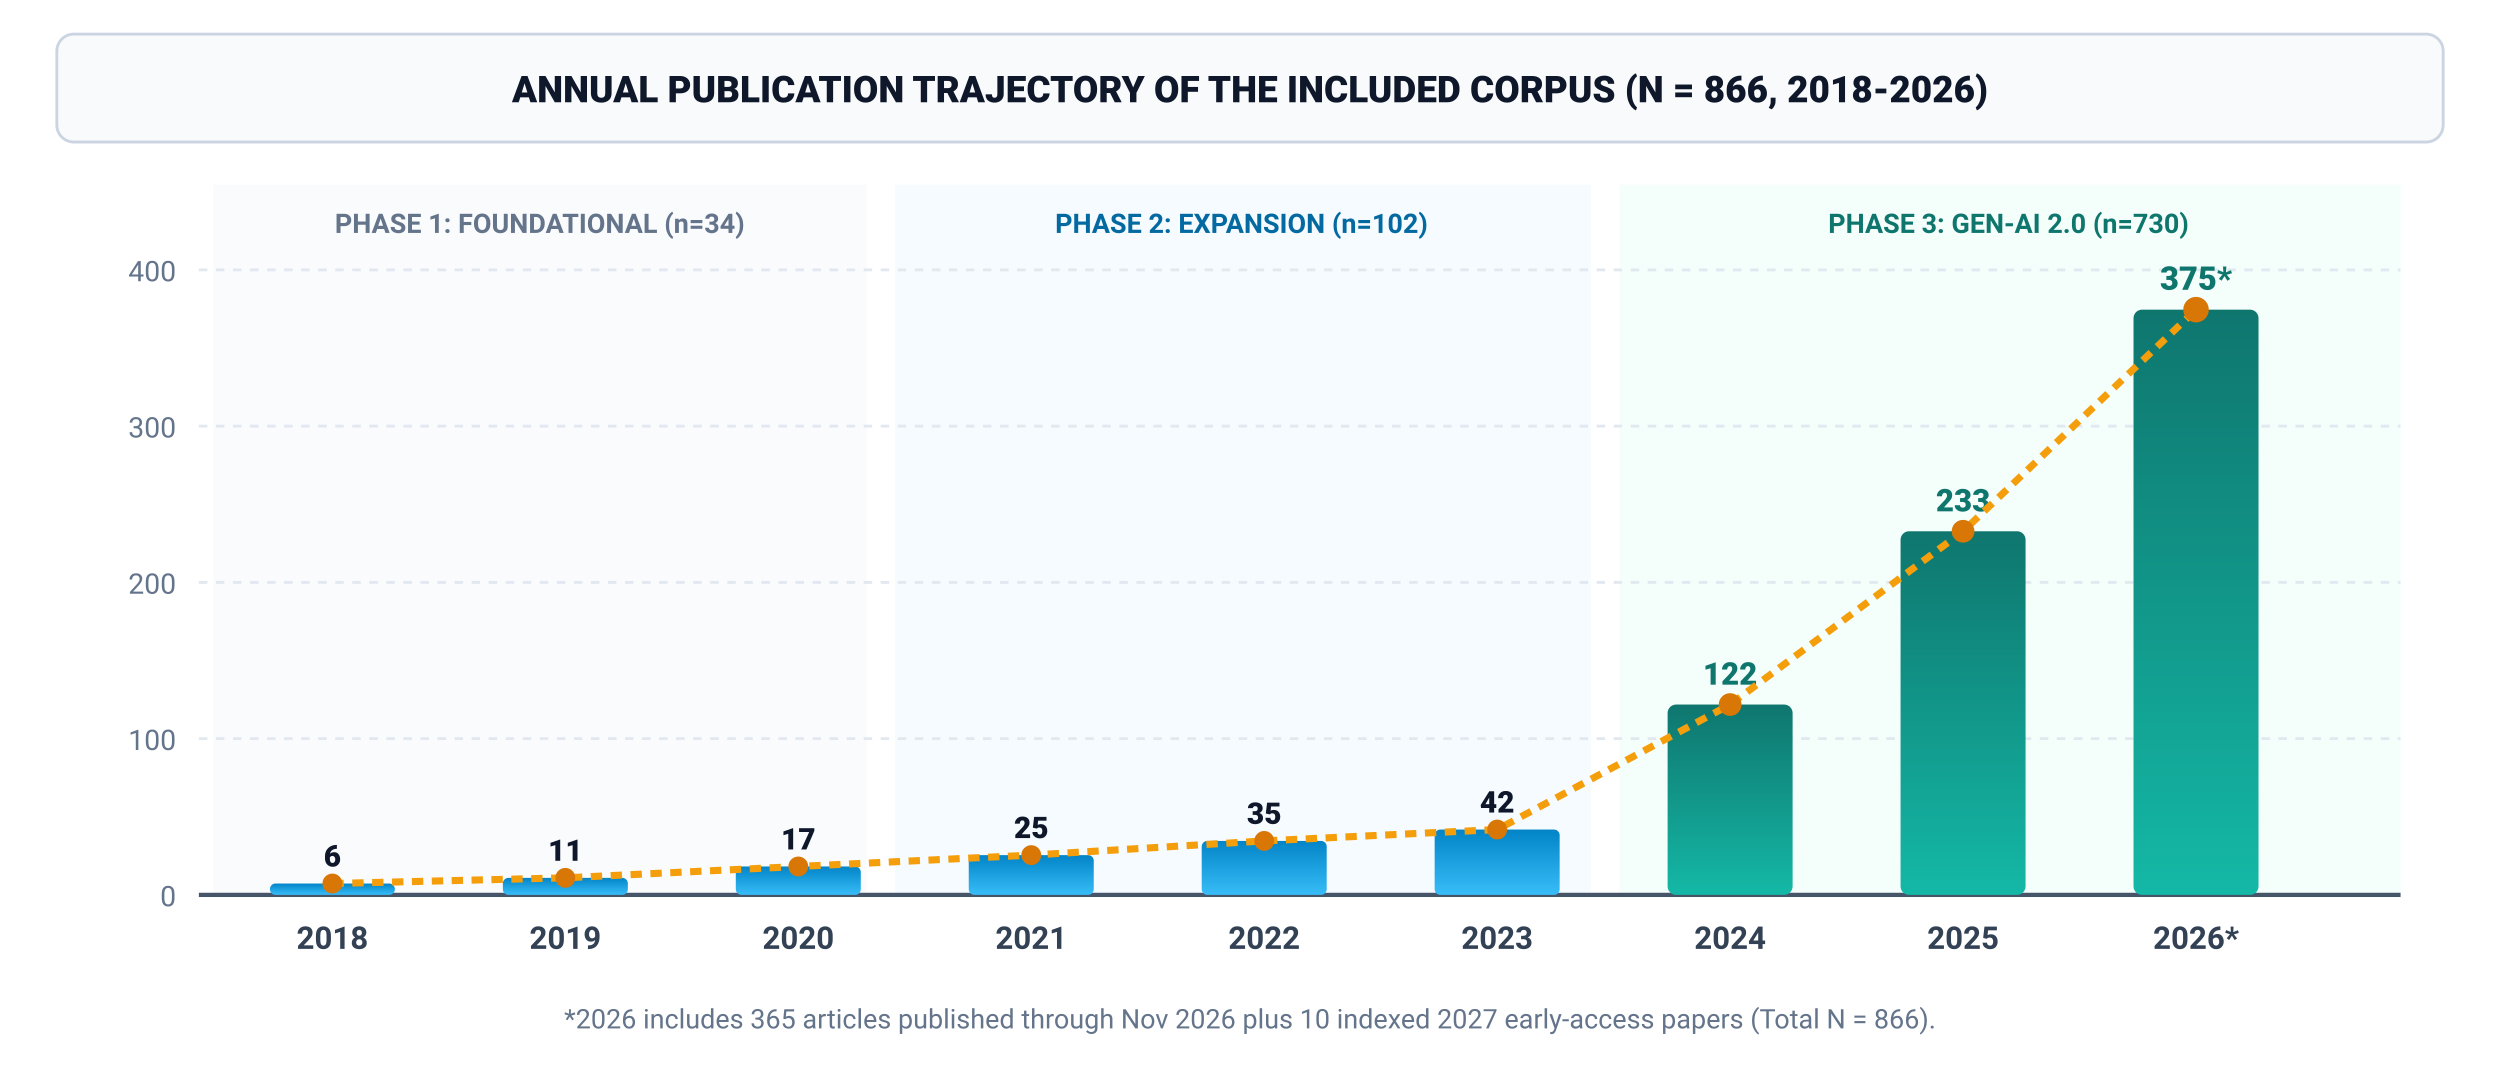
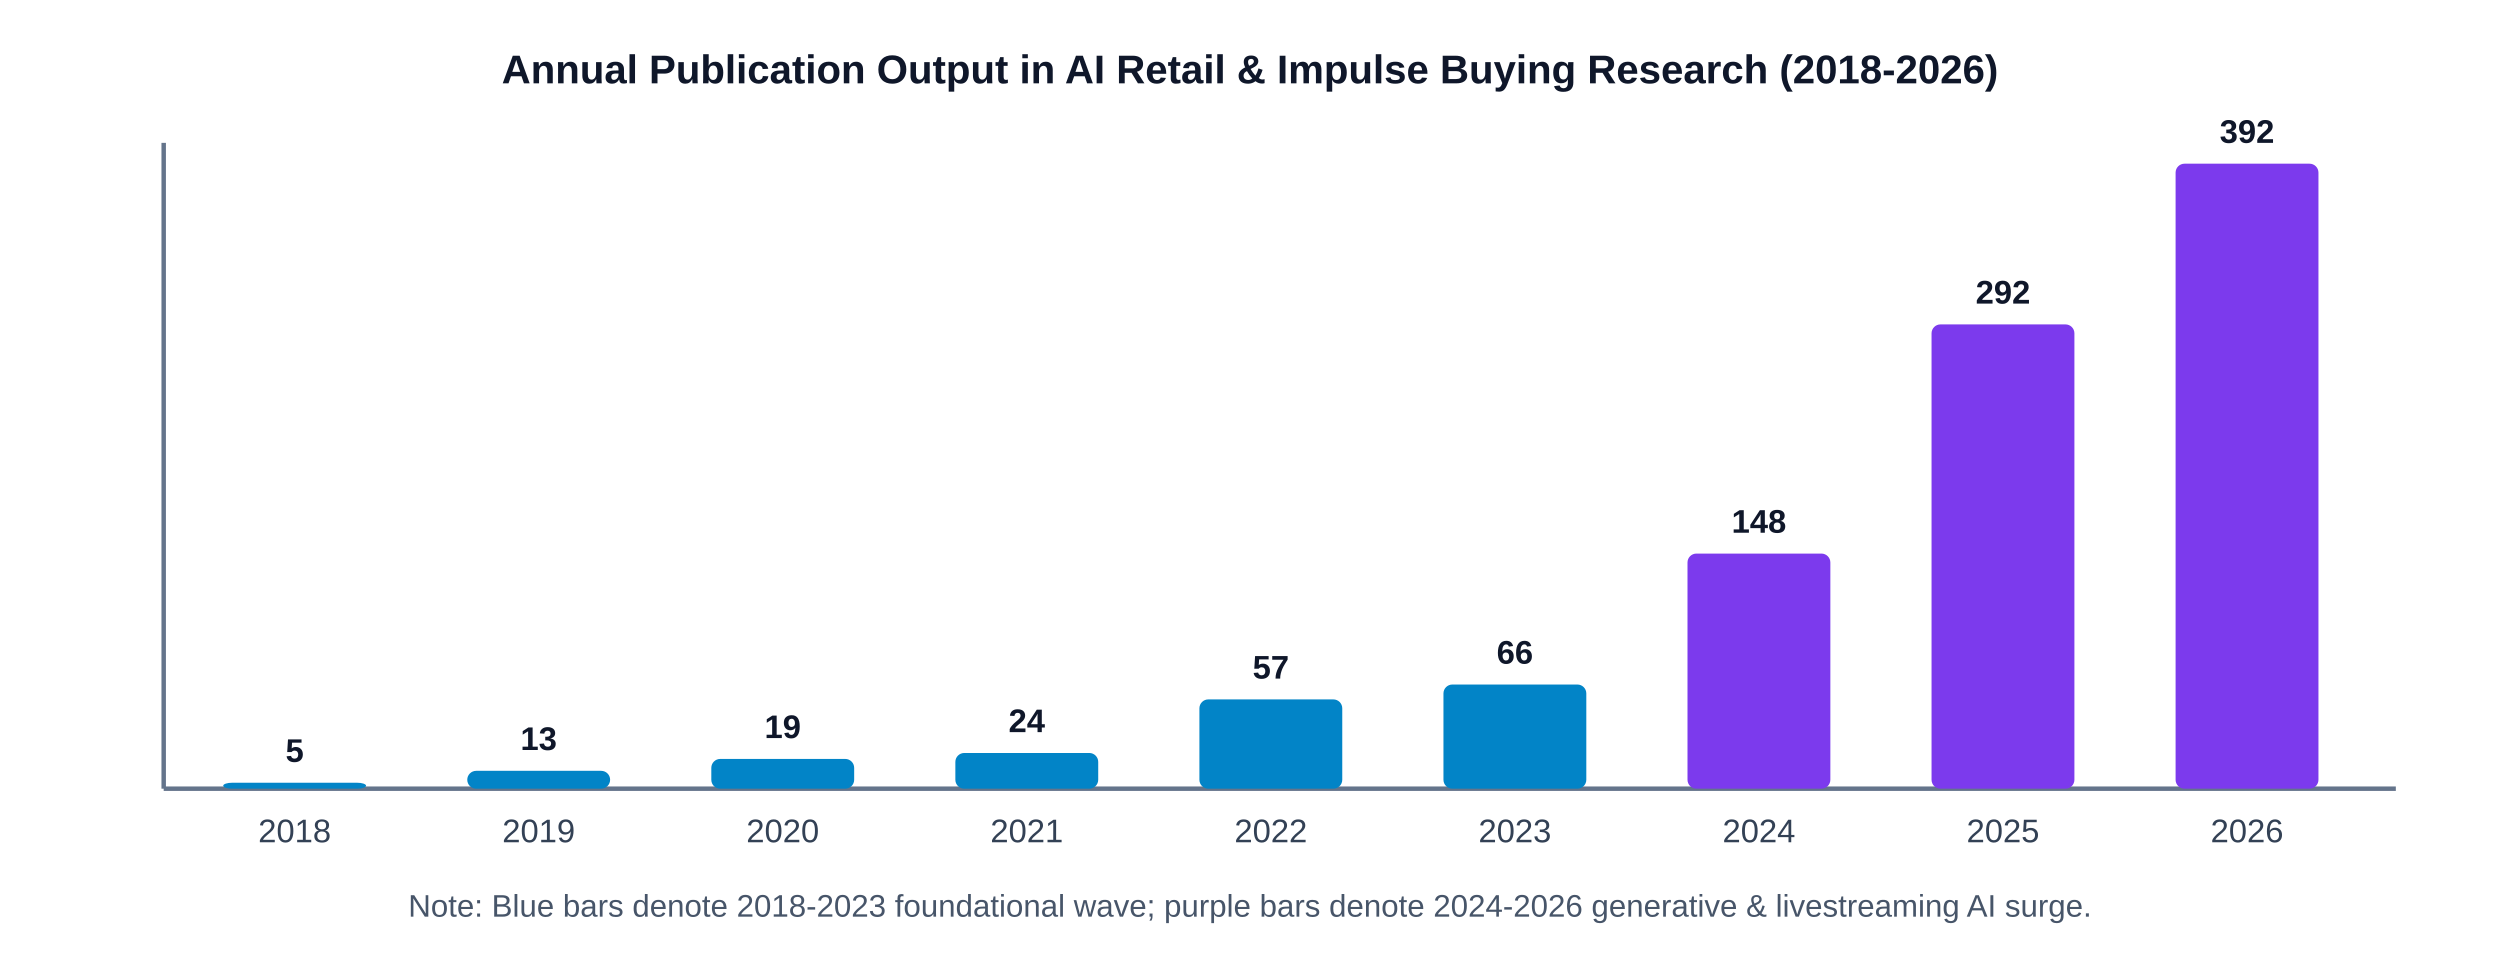
- <svg xmlns="http://www.w3.org/2000/svg" viewBox="0 0 880 380" width="100%" height="auto" style="font-family:'Plus Jakarta Sans',-apple-system,BlinkMacSystemFont,Segoe UI,Roboto,sans-serif; background:#ffffff;">
-   <defs>
-     <linearGradient id="barGrad" x1="0" y1="0" x2="0" y2="1">
-       <stop offset="0%" stop-color="#0284c7" />
-       <stop offset="100%" stop-color="#38bdf8" />
-     </linearGradient>
-     <linearGradient id="barGen2" x1="0" y1="0" x2="0" y2="1">
-       <stop offset="0%" stop-color="#0f766e" />
-       <stop offset="100%" stop-color="#14b8a6" />
-     </linearGradient>
-   </defs>
-   <rect x="20" y="12" width="840" height="38" rx="6" fill="#f8fafc" stroke="#cbd5e1" stroke-width="1" />
-   <text x="440" y="36" text-anchor="middle" font-size="13" font-weight="800" fill="#0f172a">ANNUAL PUBLICATION TRAJECTORY OF THE INCLUDED CORPUS (N = 866, 2018-2026)</text>
-   <rect x="75" y="65" width="230" height="250" fill="#f8fafc" opacity="0.7" />
-   <text x="190" y="82" text-anchor="middle" font-size="9.5" font-weight="700" fill="#64748b">PHASE 1: FOUNDATIONAL (n=34)</text>
-   <rect x="315" y="65" width="245" height="250" fill="#f0f9ff" opacity="0.6" />
-   <text x="437" y="82" text-anchor="middle" font-size="9.5" font-weight="700" fill="#0369a1">PHASE 2: EXPANSION (n=102)</text>
-   <rect x="570" y="65" width="275" height="250" fill="#f0fdfa" opacity="0.7" />
-   <text x="707" y="82" text-anchor="middle" font-size="9.5" font-weight="700" fill="#0f766e">PHASE 3: GEN-AI 2.0 (n=730)</text>
-   <line x1="70" y1="315" x2="845" y2="315" stroke="#475569" stroke-width="1.5" />
-   <line x1="70" y1="260" x2="845" y2="260" stroke="#e2e8f0" stroke-width="1" stroke-dasharray="3,3" />
-   <text x="62" y="264" text-anchor="end" font-size="10" fill="#64748b">100</text>
-   <line x1="70" y1="205" x2="845" y2="205" stroke="#e2e8f0" stroke-width="1" stroke-dasharray="3,3" />
-   <text x="62" y="209" text-anchor="end" font-size="10" fill="#64748b">200</text>
-   <line x1="70" y1="150" x2="845" y2="150" stroke="#e2e8f0" stroke-width="1" stroke-dasharray="3,3" />
-   <text x="62" y="154" text-anchor="end" font-size="10" fill="#64748b">300</text>
-   <line x1="70" y1="95" x2="845" y2="95" stroke="#e2e8f0" stroke-width="1" stroke-dasharray="3,3" />
-   <text x="62" y="99" text-anchor="end" font-size="10" fill="#64748b">400</text>
-   <text x="62" y="319" text-anchor="end" font-size="10" fill="#64748b">0</text>
-   <rect x="95" y="311" width="44" height="4" rx="2" fill="url(#barGrad)" />
-   <text x="117" y="305" text-anchor="middle" font-size="10.5" font-weight="800" fill="#0f172a">6</text>
-   <text x="117" y="334" text-anchor="middle" font-size="11" font-weight="700" fill="#334155">2018</text>
-   <rect x="177" y="309" width="44" height="6" rx="2" fill="url(#barGrad)" />
-   <text x="199" y="303" text-anchor="middle" font-size="10.5" font-weight="800" fill="#0f172a">11</text>
-   <text x="199" y="334" text-anchor="middle" font-size="11" font-weight="700" fill="#334155">2019</text>
-   <rect x="259" y="305" width="44" height="10" rx="2" fill="url(#barGrad)" />
-   <text x="281" y="299" text-anchor="middle" font-size="10.5" font-weight="800" fill="#0f172a">17</text>
-   <text x="281" y="334" text-anchor="middle" font-size="11" font-weight="700" fill="#334155">2020</text>
-   <rect x="341" y="301" width="44" height="14" rx="2" fill="url(#barGrad)" />
-   <text x="363" y="295" text-anchor="middle" font-size="10.5" font-weight="800" fill="#0f172a">25</text>
-   <text x="363" y="334" text-anchor="middle" font-size="11" font-weight="700" fill="#334155">2021</text>
-   <rect x="423" y="296" width="44" height="19" rx="2" fill="url(#barGrad)" />
-   <text x="445" y="290" text-anchor="middle" font-size="10.5" font-weight="800" fill="#0f172a">35</text>
-   <text x="445" y="334" text-anchor="middle" font-size="11" font-weight="700" fill="#334155">2022</text>
-   <rect x="505" y="292" width="44" height="23" rx="2" fill="url(#barGrad)" />
-   <text x="527" y="286" text-anchor="middle" font-size="10.5" font-weight="800" fill="#0f172a">42</text>
-   <text x="527" y="334" text-anchor="middle" font-size="11" font-weight="700" fill="#334155">2023</text>
-   <rect x="587" y="248" width="44" height="67" rx="3" fill="url(#barGen2)" />
-   <text x="609" y="241" text-anchor="middle" font-size="11" font-weight="800" fill="#0f766e">122</text>
-   <text x="609" y="334" text-anchor="middle" font-size="11" font-weight="700" fill="#334155">2024</text>
-   <rect x="669" y="187" width="44" height="128" rx="3" fill="url(#barGen2)" />
-   <text x="691" y="180" text-anchor="middle" font-size="11" font-weight="800" fill="#0f766e">233</text>
-   <text x="691" y="334" text-anchor="middle" font-size="11" font-weight="700" fill="#334155">2025</text>
-   <rect x="751" y="109" width="44" height="206" rx="3" fill="url(#barGen2)" />
-   <text x="773" y="102" text-anchor="middle" font-size="11.5" font-weight="800" fill="#0f766e">375*</text>
-   <text x="773" y="334" text-anchor="middle" font-size="11" font-weight="700" fill="#334155">2026*</text>
-   <polyline points="117,311 199,309 281,305 363,301 445,296 527,292 609,248 691,187 773,109" fill="none" stroke="#f59e0b" stroke-width="2.5" stroke-dasharray="4,3" />
-   <circle cx="117" cy="311" r="3.5" fill="#d97706" />
-   <circle cx="199" cy="309" r="3.5" fill="#d97706" />
-   <circle cx="281" cy="305" r="3.5" fill="#d97706" />
-   <circle cx="363" cy="301" r="3.5" fill="#d97706" />
-   <circle cx="445" cy="296" r="3.5" fill="#d97706" />
-   <circle cx="527" cy="292" r="3.5" fill="#d97706" />
-   <circle cx="609" cy="248" r="4" fill="#d97706" />
-   <circle cx="691" cy="187" r="4" fill="#d97706" />
-   <circle cx="773" cy="109" r="4.5" fill="#d97706" />
-   <text x="440" y="362" text-anchor="middle" font-size="9.5" fill="#64748b">*2026 includes 365 articles published through Nov 2026 plus 10 indexed 2027 early-access papers (Total N = 866).</text>
+ <svg xmlns="http://www.w3.org/2000/svg" viewBox="0 0 840 320" width="100%" height="auto" style="font-family: 'Segoe UI', Arial, sans-serif; background:#ffffff;">
+   <text x="420" y="28" text-anchor="middle" font-size="13.5" font-weight="bold" fill="#0f172a">Annual Publication Output in AI Retail &amp; Impulse Buying Research (2018-2026)</text>
+   <line x1="55" y1="265" x2="805" y2="265" stroke="#64748b" stroke-width="1.5" />
+   <line x1="55" y1="48" x2="55" y2="265" stroke="#64748b" stroke-width="1.5" />
+   <rect x="75" y="263" width="48" height="2" rx="3" fill="#0284c7" />
+   <text x="99" y="256" text-anchor="middle" font-size="11" font-weight="bold" fill="#0f172a">5</text>
+   <text x="99" y="283" text-anchor="middle" font-size="11" fill="#334155">2018</text>
+   <rect x="157" y="259" width="48" height="6" rx="3" fill="#0284c7" />
+   <text x="181" y="252" text-anchor="middle" font-size="11" font-weight="bold" fill="#0f172a">13</text>
+   <text x="181" y="283" text-anchor="middle" font-size="11" fill="#334155">2019</text>
+   <rect x="239" y="255" width="48" height="10" rx="3" fill="#0284c7" />
+   <text x="263" y="248" text-anchor="middle" font-size="11" font-weight="bold" fill="#0f172a">19</text>
+   <text x="263" y="283" text-anchor="middle" font-size="11" fill="#334155">2020</text>
+   <rect x="321" y="253" width="48" height="12" rx="3" fill="#0284c7" />
+   <text x="345" y="246" text-anchor="middle" font-size="11" font-weight="bold" fill="#0f172a">24</text>
+   <text x="345" y="283" text-anchor="middle" font-size="11" fill="#334155">2021</text>
+   <rect x="403" y="235" width="48" height="30" rx="3" fill="#0284c7" />
+   <text x="427" y="228" text-anchor="middle" font-size="11" font-weight="bold" fill="#0f172a">57</text>
+   <text x="427" y="283" text-anchor="middle" font-size="11" fill="#334155">2022</text>
+   <rect x="485" y="230" width="48" height="35" rx="3" fill="#0284c7" />
+   <text x="509" y="223" text-anchor="middle" font-size="11" font-weight="bold" fill="#0f172a">66</text>
+   <text x="509" y="283" text-anchor="middle" font-size="11" fill="#334155">2023</text>
+   <rect x="567" y="186" width="48" height="79" rx="3" fill="#7c3aed" />
+   <text x="591" y="179" text-anchor="middle" font-size="11" font-weight="bold" fill="#0f172a">148</text>
+   <text x="591" y="283" text-anchor="middle" font-size="11" fill="#334155">2024</text>
+   <rect x="649" y="109" width="48" height="156" rx="3" fill="#7c3aed" />
+   <text x="673" y="102" text-anchor="middle" font-size="11" font-weight="bold" fill="#0f172a">292</text>
+   <text x="673" y="283" text-anchor="middle" font-size="11" fill="#334155">2025</text>
+   <rect x="731" y="55" width="48" height="210" rx="3" fill="#7c3aed" />
+   <text x="755" y="48" text-anchor="middle" font-size="11" font-weight="bold" fill="#0f172a">392</text>
+   <text x="755" y="283" text-anchor="middle" font-size="11" fill="#334155">2026</text>
+   <text x="420" y="308" text-anchor="middle" font-size="10.5" fill="#475569">Note: Blue bars denote 2018-2023 foundational wave; purple bars denote 2024-2026 generative &amp; livestreaming AI surge.</text>
</svg>
